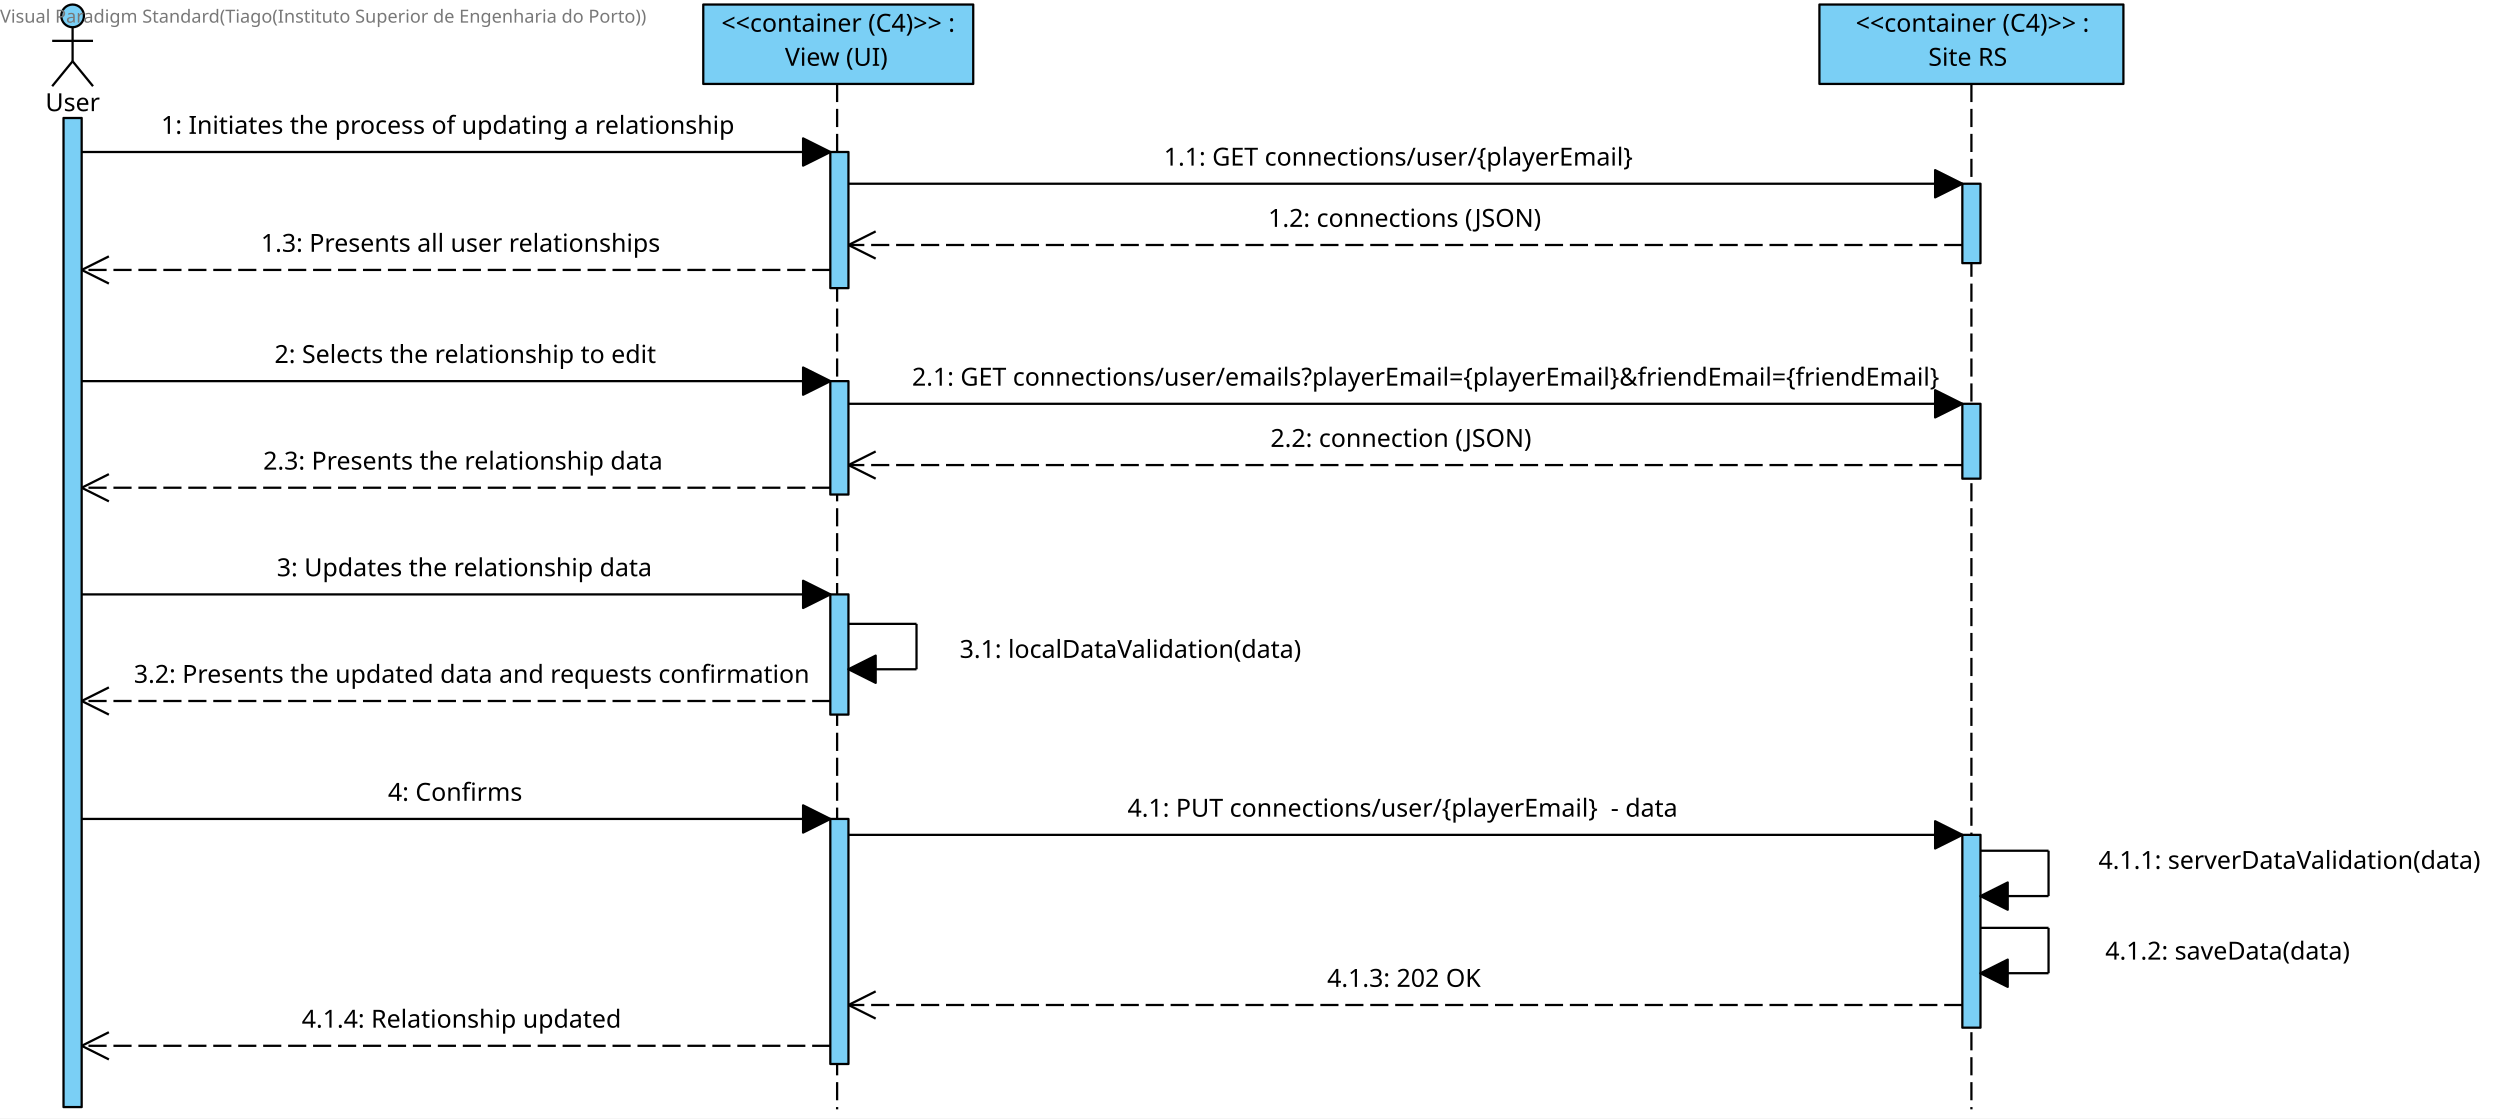
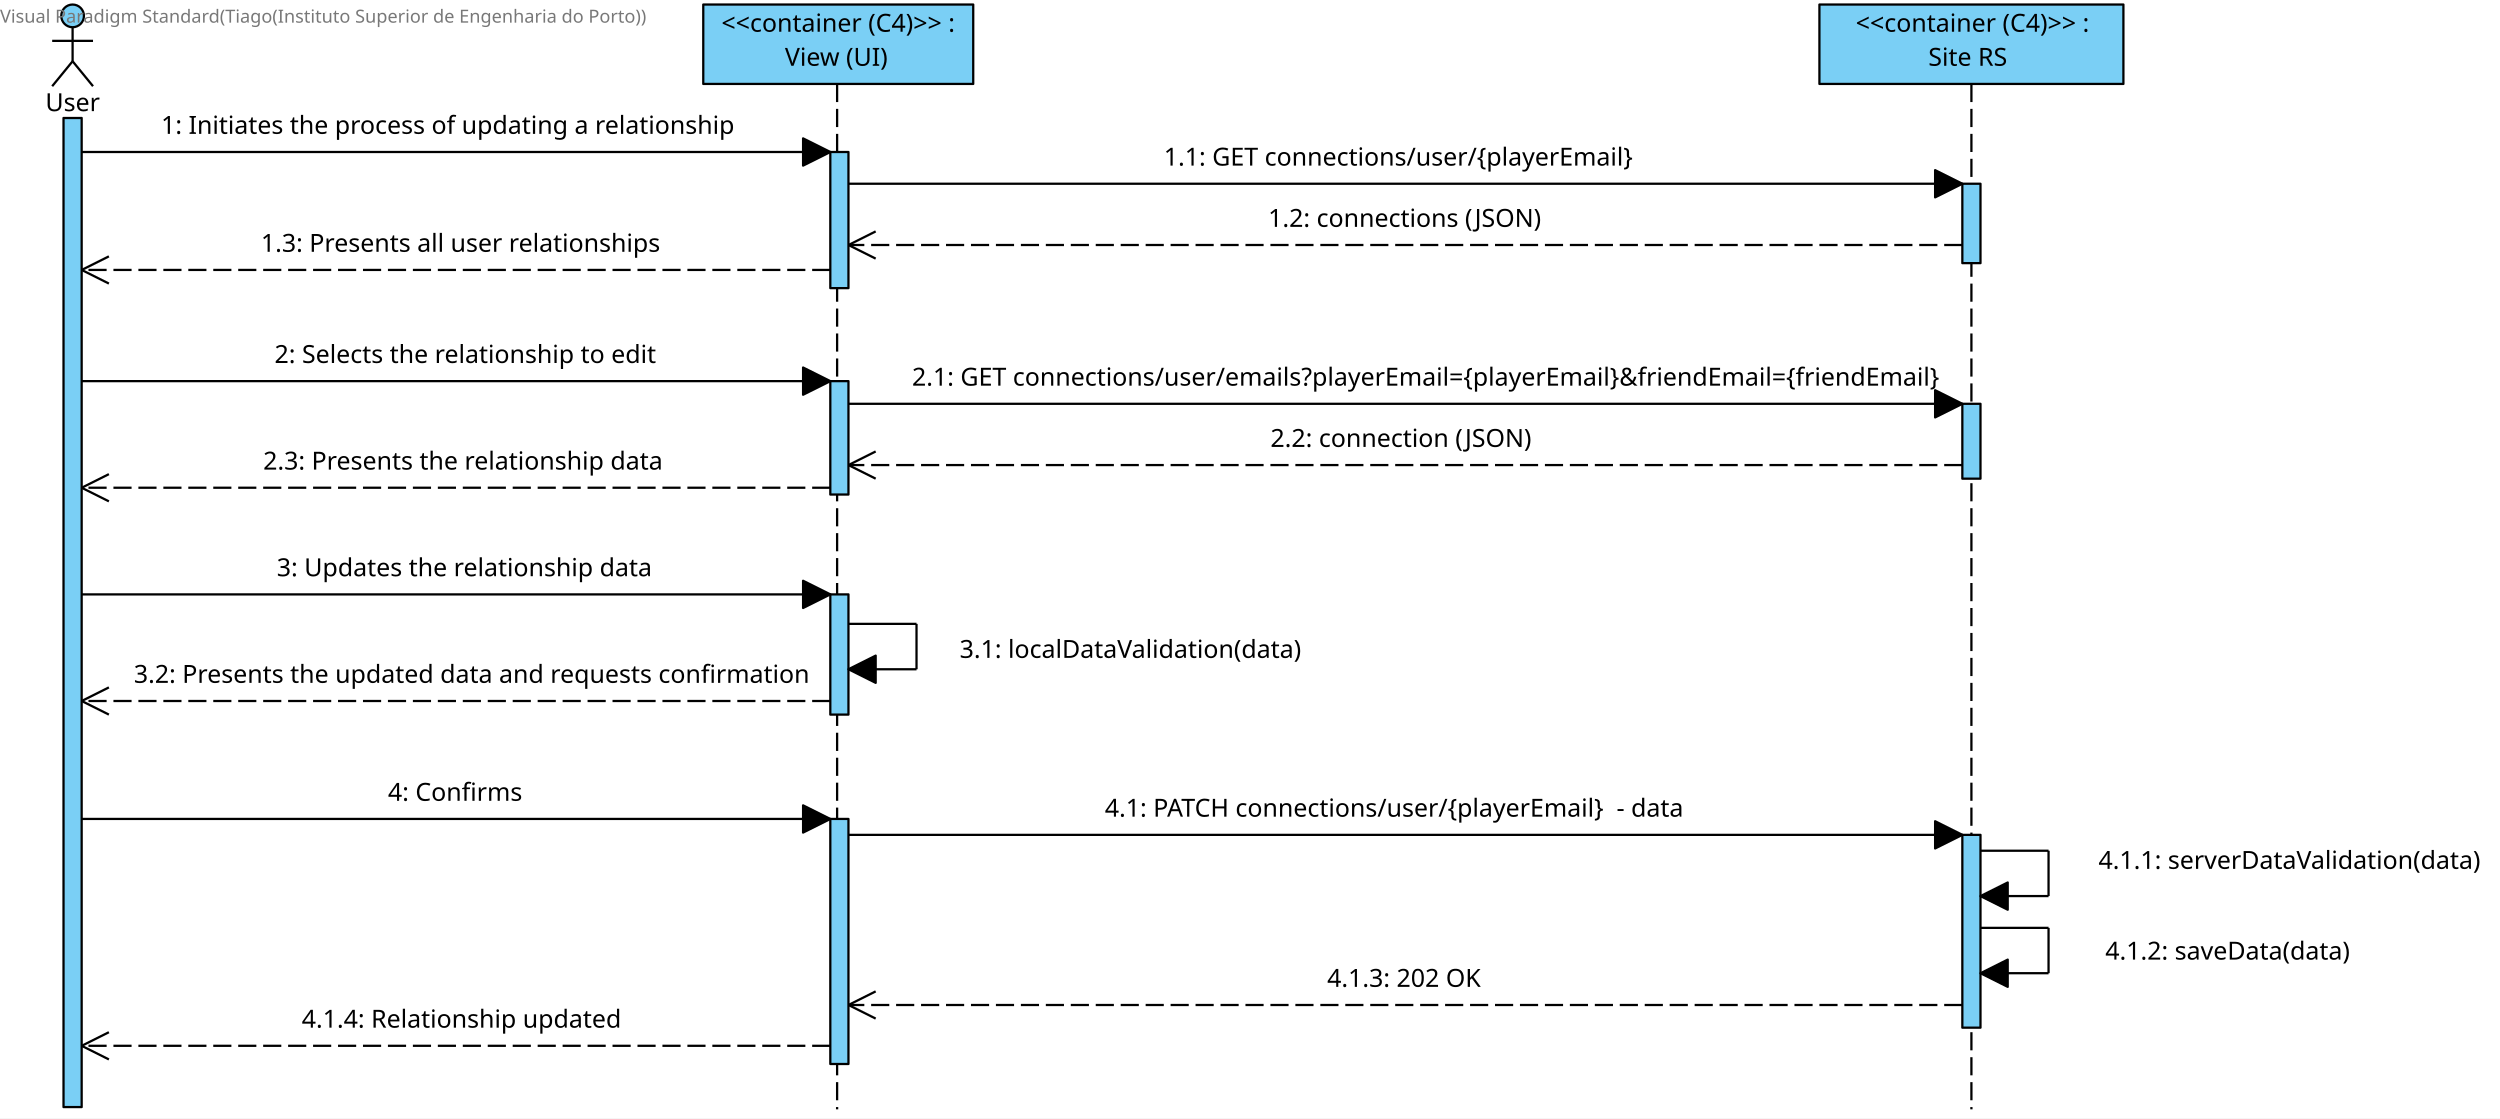
<svg xmlns="http://www.w3.org/2000/svg" fill-opacity="0" color-rendering="auto" color-interpolation="auto" text-rendering="auto" stroke="rgb(0,0,0)" stroke-linecap="square" width="1102" stroke-miterlimit="10" shape-rendering="auto" stroke-opacity="0" fill="rgb(0,0,0)" stroke-dasharray="none" font-weight="normal" stroke-width="1" height="493" font-family="'Dialog'" font-style="normal" stroke-linejoin="miter" font-size="12px" stroke-dashoffset="0" image-rendering="auto">
  <defs id="genericDefs" />
  <g>
    <defs id="defs1">
      <clipPath clipPathUnits="userSpaceOnUse" id="clipPath1">
        <path d="M-7 -7 L71 -7 L71 498 L-7 498 L-7 -7 Z" />
      </clipPath>
      <clipPath clipPathUnits="userSpaceOnUse" id="clipPath2">
        <path d="M-7 -7 L131 -7 L131 498 L-7 498 L-7 -7 Z" />
      </clipPath>
      <clipPath clipPathUnits="userSpaceOnUse" id="clipPath3">
        <path d="M-7 -7 L146 -7 L146 498 L-7 498 L-7 -7 Z" />
      </clipPath>
      <clipPath clipPathUnits="userSpaceOnUse" id="clipPath4">
        <path d="M-7 -7 L19 -7 L19 71 L-7 71 L-7 -7 Z" />
      </clipPath>
      <clipPath clipPathUnits="userSpaceOnUse" id="clipPath5">
        <path d="M-7 -7 L19 -7 L19 61 L-7 61 L-7 -7 Z" />
      </clipPath>
      <clipPath clipPathUnits="userSpaceOnUse" id="clipPath6">
        <path d="M-7 -7 L19 -7 L19 46 L-7 46 L-7 -7 Z" />
      </clipPath>
      <clipPath clipPathUnits="userSpaceOnUse" id="clipPath7">
        <path d="M-7 -7 L19 -7 L19 64 L-7 64 L-7 -7 Z" />
      </clipPath>
      <clipPath clipPathUnits="userSpaceOnUse" id="clipPath8">
        <path d="M-7 -7 L19 -7 L19 119 L-7 119 L-7 -7 Z" />
      </clipPath>
      <clipPath clipPathUnits="userSpaceOnUse" id="clipPath9">
        <path d="M-7 -7 L19 -7 L19 96 L-7 96 L-7 -7 Z" />
      </clipPath>
      <clipPath clipPathUnits="userSpaceOnUse" id="clipPath10">
        <path d="M-7 -7 L19 -7 L19 44 L-7 44 L-7 -7 Z" />
      </clipPath>
      <clipPath clipPathUnits="userSpaceOnUse" id="clipPath11">
        <path d="M-44 -15 L88 -15 L88 30 L-44 30 L-44 -15 Z" />
      </clipPath>
      <clipPath clipPathUnits="userSpaceOnUse" id="clipPath12">
        <path d="M-120 -30 L240 -30 L240 60 L-120 60 L-120 -30 Z" />
      </clipPath>
      <clipPath clipPathUnits="userSpaceOnUse" id="clipPath13">
        <path d="M-135 -30 L270 -30 L270 60 L-135 60 L-135 -30 Z" />
      </clipPath>
      <clipPath clipPathUnits="userSpaceOnUse" id="clipPath14">
        <path d="M0 0 L434 0 L434 104 L0 104 L0 0 Z" />
      </clipPath>
      <clipPath clipPathUnits="userSpaceOnUse" id="clipPath15">
        <path d="M68 20 L68 35 L24 35 L24 20 ZM333 30 L333 45 L76 45 L76 30 ZM309 82 L309 97 L120 97 L120 82 ZM0 0 L0 104 L434 104 L434 15 L324 15 L324 0 Z" />
      </clipPath>
      <clipPath clipPathUnits="userSpaceOnUse" id="clipPath16">
        <path d="M309 30 L309 45 L120 45 L120 30 ZM304 79 L304 94 L125 94 L125 79 ZM0 0 L0 104 L407 104 L407 89 L434 89 L434 0 Z" />
      </clipPath>
      <clipPath clipPathUnits="userSpaceOnUse" id="clipPath17">
        <path d="M304 30 L304 45 L125 45 L125 30 ZM307 77 L307 92 L120 92 L120 77 ZM0 0 L0 104 L434 104 L434 55 L407 55 L407 40 L434 40 L434 0 Z" />
      </clipPath>
      <clipPath clipPathUnits="userSpaceOnUse" id="clipPath18">
        <path d="M307 30 L307 45 L120 45 L120 30 ZM303 77 L303 92 L127 92 L127 77 ZM0 0 L0 104 L434 104 L434 8 L407 8 L407 0 Z" />
      </clipPath>
      <clipPath clipPathUnits="userSpaceOnUse" id="clipPath19">
        <path d="M303 30 L303 45 L127 45 L127 30 ZM365 77 L365 92 L64 92 L64 77 ZM0 0 L0 104 L434 104 L434 81 L428 81 L428 66 L434 66 L434 0 Z" />
      </clipPath>
      <clipPath clipPathUnits="userSpaceOnUse" id="clipPath20">
        <path d="M365 30 L365 45 L64 45 L64 30 ZM253 82 L253 97 L176 97 L176 82 ZM0 0 L0 104 L434 104 L434 34 L428 34 L428 19 L434 19 L434 0 Z" />
      </clipPath>
      <clipPath clipPathUnits="userSpaceOnUse" id="clipPath21">
        <path d="M253 30 L253 45 L176 45 L176 30 ZM0 0 L0 104 L434 104 L434 0 Z" />
      </clipPath>
      <clipPath clipPathUnits="userSpaceOnUse" id="clipPath22">
        <path d="M291 30 L291 45 L137 45 L137 30 ZM0 0 L0 104 L434 104 L434 0 Z" />
      </clipPath>
      <clipPath clipPathUnits="userSpaceOnUse" id="clipPath23">
        <path d="M0 0 L595 0 L595 104 L0 104 L0 0 Z" />
      </clipPath>
      <clipPath clipPathUnits="userSpaceOnUse" id="clipPath24">
        <path d="M399 30 L399 45 L180 45 L180 30 ZM365 57 L365 72 L225 72 L225 57 ZM106 0 L106 1 L0 1 L0 104 L595 104 L595 1 L478 1 L478 0 Z" />
      </clipPath>
      <clipPath clipPathUnits="userSpaceOnUse" id="clipPath25">
        <path d="M399 3 L399 18 L180 18 L180 3 ZM365 30 L365 45 L225 45 L225 30 ZM0 0 L0 104 L69 104 L69 100 L521 100 L521 104 L595 104 L595 0 Z" />
      </clipPath>
      <clipPath clipPathUnits="userSpaceOnUse" id="clipPath26">
        <path d="M0 0 L134 0 L134 124 L0 124 L0 0 Z" />
      </clipPath>
      <clipPath clipPathUnits="userSpaceOnUse" id="clipPath27">
        <path d="M0 0 L0 64 L27 64 L27 79 L0 79 L0 124 L134 124 L134 68 L90 68 L90 53 L134 53 L134 0 Z" />
      </clipPath>
      <clipPath clipPathUnits="userSpaceOnUse" id="clipPath28">
-         <path d="M415 30 L415 45 L163 45 L163 30 ZM0 0 L0 104 L594 104 L594 93 L595 93 L595 68 L592 68 L592 53 L595 53 L595 0 Z" />
+         <path d="M422 30 L422 45 L154 45 L154 30 ZM0 0 L0 104 L594 104 L594 93 L595 93 L595 68 L592 68 L592 53 L595 53 L595 0 Z" />
      </clipPath>
      <clipPath clipPathUnits="userSpaceOnUse" id="clipPath29">
        <path d="M0 0 L0 124 L134 124 L134 101 L95 101 L95 86 L134 86 L134 61 L93 61 L93 46 L134 46 L134 0 Z" />
      </clipPath>
      <clipPath clipPathUnits="userSpaceOnUse" id="clipPath30">
        <path d="M0 0 L0 124 L134 124 L134 67 L95 67 L95 52 L134 52 L134 27 L93 27 L93 12 L134 12 L134 0 Z" />
      </clipPath>
      <clipPath clipPathUnits="userSpaceOnUse" id="clipPath31">
        <path d="M339 30 L339 45 L251 45 L251 30 ZM0 0 L0 104 L595 104 L595 33 L594 33 L594 18 L595 18 L595 0 Z" />
      </clipPath>
      <clipPath clipPathUnits="userSpaceOnUse" id="clipPath32">
        <path d="M521 30 L521 45 L69 45 L69 30 ZM362 57 L362 72 L227 72 L227 57 ZM0 0 L0 104 L595 104 L595 0 Z" />
      </clipPath>
      <clipPath clipPathUnits="userSpaceOnUse" id="clipPath33">
        <path d="M521 3 L521 18 L69 18 L69 3 ZM362 30 L362 45 L227 45 L227 30 ZM0 0 L0 104 L595 104 L595 0 Z" />
      </clipPath>
      <clipPath clipPathUnits="userSpaceOnUse" id="clipPath34">
        <path d="M-135 -15 L270 -15 L270 30 L-135 30 L-135 -15 Z" />
      </clipPath>
      <clipPath clipPathUnits="userSpaceOnUse" id="clipPath35">
        <path d="M-452 -15 L904 -15 L904 30 L-452 30 L-452 -15 Z" />
      </clipPath>
      <clipPath clipPathUnits="userSpaceOnUse" id="clipPath36">
        <path d="M-88 -15 L176 -15 L176 30 L-88 30 L-88 -15 Z" />
      </clipPath>
      <clipPath clipPathUnits="userSpaceOnUse" id="clipPath37">
        <path d="M-126 -15 L252 -15 L252 30 L-126 30 L-126 -15 Z" />
      </clipPath>
      <clipPath clipPathUnits="userSpaceOnUse" id="clipPath38">
        <path d="M-182 -15 L364 -15 L364 30 L-182 30 L-182 -15 Z" />
      </clipPath>
      <clipPath clipPathUnits="userSpaceOnUse" id="clipPath39">
-         <path d="M-252 -15 L504 -15 L504 30 L-252 30 L-252 -15 Z" />
+         <path d="M-268 -15 L536 -15 L536 30 L-268 30 L-268 -15 Z" />
      </clipPath>
      <clipPath clipPathUnits="userSpaceOnUse" id="clipPath40">
        <path d="M-165 -15 L330 -15 L330 30 L-165 30 L-165 -15 Z" />
      </clipPath>
      <clipPath clipPathUnits="userSpaceOnUse" id="clipPath41">
        <path d="M-140 -15 L280 -15 L280 30 L-140 30 L-140 -15 Z" />
      </clipPath>
      <clipPath clipPathUnits="userSpaceOnUse" id="clipPath42">
        <path d="M-219 -15 L438 -15 L438 30 L-219 30 L-219 -15 Z" />
      </clipPath>
      <clipPath clipPathUnits="userSpaceOnUse" id="clipPath43">
        <path d="M-154 -15 L308 -15 L308 30 L-154 30 L-154 -15 Z" />
      </clipPath>
      <clipPath clipPathUnits="userSpaceOnUse" id="clipPath44">
        <path d="M-77 -15 L154 -15 L154 30 L-77 30 L-77 -15 Z" />
      </clipPath>
      <clipPath clipPathUnits="userSpaceOnUse" id="clipPath45">
        <path d="M-301 -15 L602 -15 L602 30 L-301 30 L-301 -15 Z" />
      </clipPath>
      <clipPath clipPathUnits="userSpaceOnUse" id="clipPath46">
        <path d="M-176 -15 L352 -15 L352 30 L-176 30 L-176 -15 Z" />
      </clipPath>
      <clipPath clipPathUnits="userSpaceOnUse" id="clipPath47">
        <path d="M-187 -15 L374 -15 L374 30 L-187 30 L-187 -15 Z" />
      </clipPath>
      <clipPath clipPathUnits="userSpaceOnUse" id="clipPath48">
        <path d="M-179 -15 L358 -15 L358 30 L-179 30 L-179 -15 Z" />
      </clipPath>
      <clipPath clipPathUnits="userSpaceOnUse" id="clipPath49">
        <path d="M-189 -15 L378 -15 L378 30 L-189 30 L-189 -15 Z" />
      </clipPath>
      <clipPath clipPathUnits="userSpaceOnUse" id="clipPath50">
        <path d="M-257 -15 L514 -15 L514 30 L-257 30 L-257 -15 Z" />
      </clipPath>
    </defs>
    <g fill="white" text-rendering="geometricPrecision" fill-opacity="1" stroke-opacity="1" stroke="white">
      <rect x="0" width="1102" height="493" y="0" stroke="none" />
    </g>
    <g font-size="11px" transform="translate(2,2)" fill-opacity="1" fill="rgb(122,207,245)" text-rendering="geometricPrecision" image-rendering="optimizeQuality" font-family="sans-serif" stroke="rgb(122,207,245)" stroke-opacity="1">
      <circle r="5" clip-path="url(#clipPath1)" cx="30" cy="5" stroke="none" />
      <rect x="26" width="8" height="436" y="50" clip-path="url(#clipPath1)" stroke="none" />
    </g>
    <g stroke-linecap="butt" font-size="11px" transform="translate(2,2)" fill-opacity="1" fill="black" text-rendering="geometricPrecision" image-rendering="optimizeQuality" font-family="sans-serif" stroke-linejoin="round" stroke="black" stroke-opacity="1" stroke-miterlimit="0">
      <circle fill="none" r="5" clip-path="url(#clipPath1)" cx="30" cy="5" />
      <rect fill="none" x="26" width="8" height="436" y="50" clip-path="url(#clipPath1)" />
      <line y2="25" fill="none" x1="30" clip-path="url(#clipPath1)" x2="30" y1="10" />
      <line y2="36" fill="none" x1="30" clip-path="url(#clipPath1)" x2="21" y1="25" />
      <line y2="36" fill="none" x1="30" clip-path="url(#clipPath1)" x2="39" y1="25" />
      <line y2="16" fill="none" x1="21" clip-path="url(#clipPath1)" x2="39" y1="16" />
    </g>
    <g font-size="11px" transform="translate(310,2)" fill-opacity="1" fill="rgb(122,207,245)" text-rendering="geometricPrecision" image-rendering="optimizeQuality" font-family="sans-serif" stroke="rgb(122,207,245)" stroke-opacity="1">
      <rect x="0" width="119" height="35" y="0" clip-path="url(#clipPath2)" stroke="none" />
    </g>
    <g stroke-linecap="butt" font-size="11px" transform="translate(310,2)" fill-opacity="1" fill="black" text-rendering="geometricPrecision" image-rendering="optimizeQuality" font-family="sans-serif" stroke-linejoin="round" stroke="black" stroke-opacity="1" stroke-miterlimit="0">
      <rect fill="none" x="0" width="119" height="35" y="0" clip-path="url(#clipPath2)" />
      <line clip-path="url(#clipPath2)" fill="none" x1="59" x2="59" y1="35" y2="487" stroke-linejoin="bevel" stroke-dasharray="8,3" />
    </g>
    <g font-size="11px" transform="translate(802,2)" fill-opacity="1" fill="rgb(122,207,245)" text-rendering="geometricPrecision" image-rendering="optimizeQuality" font-family="sans-serif" stroke="rgb(122,207,245)" stroke-opacity="1">
      <rect x="0" width="134" height="35" y="0" clip-path="url(#clipPath3)" stroke="none" />
    </g>
    <g stroke-linecap="butt" font-size="11px" transform="translate(802,2)" fill-opacity="1" fill="black" text-rendering="geometricPrecision" image-rendering="optimizeQuality" font-family="sans-serif" stroke-linejoin="round" stroke="black" stroke-opacity="1" stroke-miterlimit="0">
      <rect fill="none" x="0" width="134" height="35" y="0" clip-path="url(#clipPath3)" />
      <line clip-path="url(#clipPath3)" fill="none" x1="67" x2="67" y1="35" y2="487" stroke-linejoin="bevel" stroke-dasharray="8,3" />
    </g>
    <g font-size="11px" transform="translate(366,67)" fill-opacity="1" fill="rgb(122,207,245)" text-rendering="geometricPrecision" image-rendering="optimizeQuality" font-family="sans-serif" stroke="rgb(122,207,245)" stroke-opacity="1">
      <rect x="0" width="8" height="60" y="0" clip-path="url(#clipPath4)" stroke="none" />
    </g>
    <g stroke-linecap="butt" font-size="11px" transform="translate(366,67)" fill-opacity="1" fill="black" text-rendering="geometricPrecision" image-rendering="optimizeQuality" font-family="sans-serif" stroke-linejoin="round" stroke="black" stroke-opacity="1" stroke-miterlimit="0">
      <rect fill="none" x="0" width="8" height="60" y="0" clip-path="url(#clipPath4)" />
    </g>
    <g font-size="11px" transform="translate(366,168)" fill-opacity="1" fill="rgb(122,207,245)" text-rendering="geometricPrecision" image-rendering="optimizeQuality" font-family="sans-serif" stroke="rgb(122,207,245)" stroke-opacity="1">
      <rect x="0" width="8" height="50" y="0" clip-path="url(#clipPath5)" stroke="none" />
    </g>
    <g stroke-linecap="butt" font-size="11px" transform="translate(366,168)" fill-opacity="1" fill="black" text-rendering="geometricPrecision" image-rendering="optimizeQuality" font-family="sans-serif" stroke-linejoin="round" stroke="black" stroke-opacity="1" stroke-miterlimit="0">
      <rect fill="none" x="0" width="8" height="50" y="0" clip-path="url(#clipPath5)" />
    </g>
    <g font-size="11px" transform="translate(865,81)" fill-opacity="1" fill="rgb(122,207,245)" text-rendering="geometricPrecision" image-rendering="optimizeQuality" font-family="sans-serif" stroke="rgb(122,207,245)" stroke-opacity="1">
      <rect x="0" width="8" height="35" y="0" clip-path="url(#clipPath6)" stroke="none" />
    </g>
    <g stroke-linecap="butt" font-size="11px" transform="translate(865,81)" fill-opacity="1" fill="black" text-rendering="geometricPrecision" image-rendering="optimizeQuality" font-family="sans-serif" stroke-linejoin="round" stroke="black" stroke-opacity="1" stroke-miterlimit="0">
      <rect fill="none" x="0" width="8" height="35" y="0" clip-path="url(#clipPath6)" />
    </g>
    <g font-size="11px" transform="translate(366,262)" fill-opacity="1" fill="rgb(122,207,245)" text-rendering="geometricPrecision" image-rendering="optimizeQuality" font-family="sans-serif" stroke="rgb(122,207,245)" stroke-opacity="1">
      <rect x="0" width="8" height="53" y="0" clip-path="url(#clipPath7)" stroke="none" />
    </g>
    <g stroke-linecap="butt" font-size="11px" transform="translate(366,262)" fill-opacity="1" fill="black" text-rendering="geometricPrecision" image-rendering="optimizeQuality" font-family="sans-serif" stroke-linejoin="round" stroke="black" stroke-opacity="1" stroke-miterlimit="0">
      <rect fill="none" x="0" width="8" height="53" y="0" clip-path="url(#clipPath7)" />
    </g>
    <g font-size="11px" transform="translate(366,361)" fill-opacity="1" fill="rgb(122,207,245)" text-rendering="geometricPrecision" image-rendering="optimizeQuality" font-family="sans-serif" stroke="rgb(122,207,245)" stroke-opacity="1">
      <rect x="0" width="8" height="108" y="0" clip-path="url(#clipPath8)" stroke="none" />
    </g>
    <g stroke-linecap="butt" font-size="11px" transform="translate(366,361)" fill-opacity="1" fill="black" text-rendering="geometricPrecision" image-rendering="optimizeQuality" font-family="sans-serif" stroke-linejoin="round" stroke="black" stroke-opacity="1" stroke-miterlimit="0">
      <rect fill="none" x="0" width="8" height="108" y="0" clip-path="url(#clipPath8)" />
    </g>
    <g font-size="11px" transform="translate(865,368)" fill-opacity="1" fill="rgb(122,207,245)" text-rendering="geometricPrecision" image-rendering="optimizeQuality" font-family="sans-serif" stroke="rgb(122,207,245)" stroke-opacity="1">
      <rect x="0" width="8" height="85" y="0" clip-path="url(#clipPath9)" stroke="none" />
    </g>
    <g stroke-linecap="butt" font-size="11px" transform="translate(865,368)" fill-opacity="1" fill="black" text-rendering="geometricPrecision" image-rendering="optimizeQuality" font-family="sans-serif" stroke-linejoin="round" stroke="black" stroke-opacity="1" stroke-miterlimit="0">
      <rect fill="none" x="0" width="8" height="85" y="0" clip-path="url(#clipPath9)" />
    </g>
    <g font-size="11px" transform="translate(865,178)" fill-opacity="1" fill="rgb(122,207,245)" text-rendering="geometricPrecision" image-rendering="optimizeQuality" font-family="sans-serif" stroke="rgb(122,207,245)" stroke-opacity="1">
      <rect x="0" width="8" height="33" y="0" clip-path="url(#clipPath10)" stroke="none" />
    </g>
    <g stroke-linecap="butt" font-size="11px" transform="translate(865,178)" fill-opacity="1" fill="black" text-rendering="geometricPrecision" image-rendering="optimizeQuality" font-family="sans-serif" stroke-linejoin="round" stroke="black" stroke-opacity="1" stroke-miterlimit="0">
      <rect fill="none" x="0" width="8" height="33" y="0" clip-path="url(#clipPath10)" />
    </g>
    <g font-size="11px" transform="translate(10,37)" fill-opacity="1" fill="black" text-rendering="geometricPrecision" image-rendering="optimizeQuality" font-family="sans-serif" stroke="black" stroke-opacity="1">
      <text x="10" xml:space="preserve" y="12" clip-path="url(#clipPath11)" stroke="none">User</text>
    </g>
    <g font-size="11px" transform="translate(310,2)" fill-opacity="1" fill="black" text-rendering="geometricPrecision" image-rendering="optimizeQuality" font-family="sans-serif" stroke="black" stroke-opacity="1">
      <text x="8" xml:space="preserve" y="12" clip-path="url(#clipPath12)" stroke="none">&lt;&lt;container (C4)&gt;&gt; :</text>
      <text x="36" xml:space="preserve" y="27" clip-path="url(#clipPath12)" stroke="none">View (UI)</text>
    </g>
    <g font-size="11px" transform="translate(802,2)" fill-opacity="1" fill="black" text-rendering="geometricPrecision" image-rendering="optimizeQuality" font-family="sans-serif" stroke="black" stroke-opacity="1">
      <text x="16" xml:space="preserve" y="12" clip-path="url(#clipPath13)" stroke="none">&lt;&lt;container (C4)&gt;&gt; :</text>
      <text x="48" xml:space="preserve" y="27" clip-path="url(#clipPath13)" stroke="none">Site RS</text>
    </g>
    <g stroke-linecap="butt" font-size="11px" transform="translate(-14,17)" fill-opacity="1" fill="black" text-rendering="geometricPrecision" image-rendering="optimizeQuality" font-family="sans-serif" stroke-linejoin="round" stroke="black" stroke-opacity="1">
      <line y2="50" fill="none" x1="50" clip-path="url(#clipPath15)" x2="380" y1="50" />
      <polygon points=" 380 50 368 44 368 56" clip-path="url(#clipPath15)" stroke="none" />
      <polygon fill="none" points=" 380 50 368 44 368 56" clip-path="url(#clipPath15)" />
    </g>
    <g fill-opacity="1" text-rendering="geometricPrecision" stroke="black" stroke-linecap="butt" transform="translate(-14,69)" stroke-miterlimit="0" stroke-opacity="1" fill="black" stroke-dasharray="8,3" font-family="sans-serif" stroke-linejoin="round" font-size="11px" image-rendering="optimizeQuality">
      <line y2="50" fill="none" x1="380" clip-path="url(#clipPath16)" x2="50" y1="50" />
      <line clip-path="url(#clipPath16)" fill="none" x1="50" x2="62" y1="50" y2="56" stroke-dasharray="none" stroke-miterlimit="10" />
      <line clip-path="url(#clipPath16)" fill="none" x1="50" x2="62" y1="50" y2="44" stroke-dasharray="none" stroke-miterlimit="10" />
    </g>
    <g stroke-linecap="butt" font-size="11px" transform="translate(-14,118)" fill-opacity="1" fill="black" text-rendering="geometricPrecision" image-rendering="optimizeQuality" font-family="sans-serif" stroke-linejoin="round" stroke="black" stroke-opacity="1">
      <line y2="50" fill="none" x1="50" clip-path="url(#clipPath17)" x2="380" y1="50" />
      <polygon points=" 380 50 368 44 368 56" clip-path="url(#clipPath17)" stroke="none" />
      <polygon fill="none" points=" 380 50 368 44 368 56" clip-path="url(#clipPath17)" />
    </g>
    <g fill-opacity="1" text-rendering="geometricPrecision" stroke="black" stroke-linecap="butt" transform="translate(-14,165)" stroke-miterlimit="0" stroke-opacity="1" fill="black" stroke-dasharray="8,3" font-family="sans-serif" stroke-linejoin="round" font-size="11px" image-rendering="optimizeQuality">
      <line y2="50" fill="none" x1="380" clip-path="url(#clipPath18)" x2="50" y1="50" />
      <line clip-path="url(#clipPath18)" fill="none" x1="50" x2="62" y1="50" y2="56" stroke-dasharray="none" stroke-miterlimit="10" />
      <line clip-path="url(#clipPath18)" fill="none" x1="50" x2="62" y1="50" y2="44" stroke-dasharray="none" stroke-miterlimit="10" />
    </g>
    <g stroke-linecap="butt" font-size="11px" transform="translate(-14,212)" fill-opacity="1" fill="black" text-rendering="geometricPrecision" image-rendering="optimizeQuality" font-family="sans-serif" stroke-linejoin="round" stroke="black" stroke-opacity="1">
      <line y2="50" fill="none" x1="50" clip-path="url(#clipPath19)" x2="380" y1="50" />
      <polygon points=" 380 50 368 44 368 56" clip-path="url(#clipPath19)" stroke="none" />
      <polygon fill="none" points=" 380 50 368 44 368 56" clip-path="url(#clipPath19)" />
    </g>
    <g fill-opacity="1" text-rendering="geometricPrecision" stroke="black" stroke-linecap="butt" transform="translate(-14,259)" stroke-miterlimit="0" stroke-opacity="1" fill="black" stroke-dasharray="8,3" font-family="sans-serif" stroke-linejoin="round" font-size="11px" image-rendering="optimizeQuality">
      <line y2="50" fill="none" x1="380" clip-path="url(#clipPath20)" x2="50" y1="50" />
      <line clip-path="url(#clipPath20)" fill="none" x1="50" x2="62" y1="50" y2="56" stroke-dasharray="none" stroke-miterlimit="10" />
      <line clip-path="url(#clipPath20)" fill="none" x1="50" x2="62" y1="50" y2="44" stroke-dasharray="none" stroke-miterlimit="10" />
    </g>
    <g stroke-linecap="butt" font-size="11px" transform="translate(-14,311)" fill-opacity="1" fill="black" text-rendering="geometricPrecision" image-rendering="optimizeQuality" font-family="sans-serif" stroke-linejoin="round" stroke="black" stroke-opacity="1">
      <line y2="50" fill="none" x1="50" clip-path="url(#clipPath21)" x2="380" y1="50" />
      <polygon points=" 380 50 368 44 368 56" clip-path="url(#clipPath21)" stroke="none" />
      <polygon fill="none" points=" 380 50 368 44 368 56" clip-path="url(#clipPath21)" />
    </g>
    <g fill-opacity="1" text-rendering="geometricPrecision" stroke="black" stroke-linecap="butt" transform="translate(-14,411)" stroke-miterlimit="0" stroke-opacity="1" fill="black" stroke-dasharray="8,3" font-family="sans-serif" stroke-linejoin="round" font-size="11px" image-rendering="optimizeQuality">
      <line y2="50" fill="none" x1="380" clip-path="url(#clipPath22)" x2="50" y1="50" />
      <line clip-path="url(#clipPath22)" fill="none" x1="50" x2="62" y1="50" y2="56" stroke-dasharray="none" stroke-miterlimit="10" />
      <line clip-path="url(#clipPath22)" fill="none" x1="50" x2="62" y1="50" y2="44" stroke-dasharray="none" stroke-miterlimit="10" />
    </g>
    <g stroke-linecap="butt" font-size="11px" transform="translate(324,31)" fill-opacity="1" fill="black" text-rendering="geometricPrecision" image-rendering="optimizeQuality" font-family="sans-serif" stroke-linejoin="round" stroke="black" stroke-opacity="1">
      <line y2="50" fill="none" x1="50" clip-path="url(#clipPath24)" x2="541" y1="50" />
      <polygon points=" 541 50 529 44 529 56" clip-path="url(#clipPath24)" stroke="none" />
      <polygon fill="none" points=" 541 50 529 44 529 56" clip-path="url(#clipPath24)" />
    </g>
    <g fill-opacity="1" text-rendering="geometricPrecision" stroke="black" stroke-linecap="butt" transform="translate(324,58)" stroke-miterlimit="0" stroke-opacity="1" fill="black" stroke-dasharray="8,3" font-family="sans-serif" stroke-linejoin="round" font-size="11px" image-rendering="optimizeQuality">
      <line y2="50" fill="none" x1="541" clip-path="url(#clipPath25)" x2="50" y1="50" />
      <line clip-path="url(#clipPath25)" fill="none" x1="50" x2="62" y1="50" y2="56" stroke-dasharray="none" stroke-miterlimit="10" />
      <line clip-path="url(#clipPath25)" fill="none" x1="50" x2="62" y1="50" y2="44" stroke-dasharray="none" stroke-miterlimit="10" />
    </g>
    <g stroke-linecap="butt" font-size="11px" transform="translate(324,225)" fill-opacity="1" fill="black" text-rendering="geometricPrecision" image-rendering="optimizeQuality" font-family="sans-serif" stroke-linejoin="round" stroke="black" stroke-opacity="1">
      <line y2="50" fill="none" x1="50" clip-path="url(#clipPath27)" x2="80" y1="50" />
      <line y2="70" fill="none" x1="80" clip-path="url(#clipPath27)" x2="80" y1="50" />
      <line y2="70" fill="none" x1="80" clip-path="url(#clipPath27)" x2="50" y1="70" />
      <polygon points=" 50 70 62 76 62 64" clip-path="url(#clipPath27)" stroke="none" />
      <polygon fill="none" points=" 50 70 62 76 62 64" clip-path="url(#clipPath27)" />
    </g>
    <g stroke-linecap="butt" font-size="11px" transform="translate(324,318)" fill-opacity="1" fill="black" text-rendering="geometricPrecision" image-rendering="optimizeQuality" font-family="sans-serif" stroke-linejoin="round" stroke="black" stroke-opacity="1">
      <line y2="50" fill="none" x1="50" clip-path="url(#clipPath28)" x2="541" y1="50" />
      <polygon points=" 541 50 529 44 529 56" clip-path="url(#clipPath28)" stroke="none" />
      <polygon fill="none" points=" 541 50 529 44 529 56" clip-path="url(#clipPath28)" />
    </g>
    <g stroke-linecap="butt" font-size="11px" transform="translate(823,325)" fill-opacity="1" fill="black" text-rendering="geometricPrecision" image-rendering="optimizeQuality" font-family="sans-serif" stroke-linejoin="round" stroke="black" stroke-opacity="1">
      <line y2="50" fill="none" x1="50" clip-path="url(#clipPath29)" x2="80" y1="50" />
      <line y2="70" fill="none" x1="80" clip-path="url(#clipPath29)" x2="80" y1="50" />
      <line y2="70" fill="none" x1="80" clip-path="url(#clipPath29)" x2="50" y1="70" />
      <polygon points=" 50 70 62 76 62 64" clip-path="url(#clipPath29)" stroke="none" />
      <polygon fill="none" points=" 50 70 62 76 62 64" clip-path="url(#clipPath29)" />
    </g>
    <g stroke-linecap="butt" font-size="11px" transform="translate(823,359)" fill-opacity="1" fill="black" text-rendering="geometricPrecision" image-rendering="optimizeQuality" font-family="sans-serif" stroke-linejoin="round" stroke="black" stroke-opacity="1">
      <line y2="50" fill="none" x1="50" clip-path="url(#clipPath30)" x2="80" y1="50" />
      <line y2="70" fill="none" x1="80" clip-path="url(#clipPath30)" x2="80" y1="50" />
      <line y2="70" fill="none" x1="80" clip-path="url(#clipPath30)" x2="50" y1="70" />
      <polygon points=" 50 70 62 76 62 64" clip-path="url(#clipPath30)" stroke="none" />
      <polygon fill="none" points=" 50 70 62 76 62 64" clip-path="url(#clipPath30)" />
    </g>
    <g fill-opacity="1" text-rendering="geometricPrecision" stroke="black" stroke-linecap="butt" transform="translate(324,393)" stroke-miterlimit="0" stroke-opacity="1" fill="black" stroke-dasharray="8,3" font-family="sans-serif" stroke-linejoin="round" font-size="11px" image-rendering="optimizeQuality">
      <line y2="50" fill="none" x1="541" clip-path="url(#clipPath31)" x2="50" y1="50" />
      <line clip-path="url(#clipPath31)" fill="none" x1="50" x2="62" y1="50" y2="56" stroke-dasharray="none" stroke-miterlimit="10" />
      <line clip-path="url(#clipPath31)" fill="none" x1="50" x2="62" y1="50" y2="44" stroke-dasharray="none" stroke-miterlimit="10" />
    </g>
    <g stroke-linecap="butt" font-size="11px" transform="translate(324,128)" fill-opacity="1" fill="black" text-rendering="geometricPrecision" image-rendering="optimizeQuality" font-family="sans-serif" stroke-linejoin="round" stroke="black" stroke-opacity="1">
      <line y2="50" fill="none" x1="50" clip-path="url(#clipPath32)" x2="541" y1="50" />
      <polygon points=" 541 50 529 44 529 56" clip-path="url(#clipPath32)" stroke="none" />
      <polygon fill="none" points=" 541 50 529 44 529 56" clip-path="url(#clipPath32)" />
    </g>
    <g fill-opacity="1" text-rendering="geometricPrecision" stroke="black" stroke-linecap="butt" transform="translate(324,155)" stroke-miterlimit="0" stroke-opacity="1" fill="black" stroke-dasharray="8,3" font-family="sans-serif" stroke-linejoin="round" font-size="11px" image-rendering="optimizeQuality">
      <line y2="50" fill="none" x1="541" clip-path="url(#clipPath33)" x2="50" y1="50" />
      <line clip-path="url(#clipPath33)" fill="none" x1="50" x2="62" y1="50" y2="56" stroke-dasharray="none" stroke-miterlimit="10" />
      <line clip-path="url(#clipPath33)" fill="none" x1="50" x2="62" y1="50" y2="44" stroke-dasharray="none" stroke-miterlimit="10" />
    </g>
    <g font-size="11px" transform="translate(551,185)" fill-opacity="1" fill="white" text-rendering="geometricPrecision" image-rendering="optimizeQuality" font-family="sans-serif" stroke="white" stroke-opacity="1">
      <rect x="0" width="135" height="15" y="0" clip-path="url(#clipPath34)" stroke="none" />
      <text fill="black" x="9" xml:space="preserve" y="12" clip-path="url(#clipPath34)" stroke="none">2.2: connection (JSON)</text>
    </g>
    <g font-size="11px" transform="translate(393,158)" fill-opacity="1" fill="white" text-rendering="geometricPrecision" image-rendering="optimizeQuality" font-family="sans-serif" stroke="white" stroke-opacity="1">
      <rect x="0" width="452" height="15" y="0" clip-path="url(#clipPath35)" stroke="none" />
      <text fill="black" x="9" xml:space="preserve" y="12" clip-path="url(#clipPath35)" stroke="none">2.1: GET connections/user/emails?playerEmail={playerEmail}&amp;friendEmail={friendEmail}</text>
    </g>
    <g font-size="11px" transform="translate(575,423)" fill-opacity="1" fill="white" text-rendering="geometricPrecision" image-rendering="optimizeQuality" font-family="sans-serif" stroke="white" stroke-opacity="1">
      <rect x="0" width="88" height="15" y="0" clip-path="url(#clipPath36)" stroke="none" />
      <text fill="black" x="10" xml:space="preserve" y="12" clip-path="url(#clipPath36)" stroke="none">4.1.3: 202 OK</text>
    </g>
    <g font-size="11px" transform="translate(918,411)" fill-opacity="1" fill="white" text-rendering="geometricPrecision" image-rendering="optimizeQuality" font-family="sans-serif" stroke="white" stroke-opacity="1">
      <rect x="0" width="126" height="15" y="0" clip-path="url(#clipPath37)" stroke="none" />
      <text fill="black" x="10" xml:space="preserve" y="12" clip-path="url(#clipPath37)" stroke="none">4.1.2: saveData(data)</text>
    </g>
    <g font-size="11px" transform="translate(916,371)" fill-opacity="1" fill="white" text-rendering="geometricPrecision" image-rendering="optimizeQuality" font-family="sans-serif" stroke="white" stroke-opacity="1">
      <rect x="0" width="182" height="15" y="0" clip-path="url(#clipPath38)" stroke="none" />
      <text fill="black" x="9" xml:space="preserve" y="12" clip-path="url(#clipPath38)" stroke="none">4.1.1: serverDataValidation(data)</text>
    </g>
-     <g font-size="11px" transform="translate(487,348)" fill-opacity="1" fill="white" text-rendering="geometricPrecision" image-rendering="optimizeQuality" font-family="sans-serif" stroke="white" stroke-opacity="1">
-       <rect x="0" width="252" height="15" y="0" clip-path="url(#clipPath39)" stroke="none" />
-       <text fill="black" x="10" xml:space="preserve" y="12" clip-path="url(#clipPath39)" stroke="none">4.1: PUT connections/user/{playerEmail}  - data</text>
+     <g font-size="11px" transform="translate(478,348)" fill-opacity="1" fill="white" text-rendering="geometricPrecision" image-rendering="optimizeQuality" font-family="sans-serif" stroke="white" stroke-opacity="1">
+       <rect x="0" width="268" height="15" y="0" clip-path="url(#clipPath39)" stroke="none" />
+       <text fill="black" x="9" xml:space="preserve" y="12" clip-path="url(#clipPath39)" stroke="none">4.1: PATCH connections/user/{playerEmail}  - data</text>
    </g>
    <g font-size="11px" transform="translate(414,278)" fill-opacity="1" fill="white" text-rendering="geometricPrecision" image-rendering="optimizeQuality" font-family="sans-serif" stroke="white" stroke-opacity="1">
      <rect x="0" width="165" height="15" y="0" clip-path="url(#clipPath40)" stroke="none" />
      <text fill="black" x="9" xml:space="preserve" y="12" clip-path="url(#clipPath40)" stroke="none">3.1: localDataValidation(data)</text>
    </g>
    <g font-size="11px" transform="translate(549,88)" fill-opacity="1" fill="white" text-rendering="geometricPrecision" image-rendering="optimizeQuality" font-family="sans-serif" stroke="white" stroke-opacity="1">
      <rect x="0" width="140" height="15" y="0" clip-path="url(#clipPath41)" stroke="none" />
      <text fill="black" x="10" xml:space="preserve" y="12" clip-path="url(#clipPath41)" stroke="none">1.2: connections (JSON)</text>
    </g>
    <g font-size="11px" transform="translate(504,61)" fill-opacity="1" fill="white" text-rendering="geometricPrecision" image-rendering="optimizeQuality" font-family="sans-serif" stroke="white" stroke-opacity="1">
      <rect x="0" width="219" height="15" y="0" clip-path="url(#clipPath42)" stroke="none" />
      <text fill="black" x="9" xml:space="preserve" y="12" clip-path="url(#clipPath42)" stroke="none">1.1: GET connections/user/{playerEmail}</text>
    </g>
    <g font-size="11px" transform="translate(123,441)" fill-opacity="1" fill="white" text-rendering="geometricPrecision" image-rendering="optimizeQuality" font-family="sans-serif" stroke="white" stroke-opacity="1">
      <rect x="0" width="154" height="15" y="0" clip-path="url(#clipPath43)" stroke="none" />
      <text fill="black" x="10" xml:space="preserve" y="12" clip-path="url(#clipPath43)" stroke="none">4.1.4: Relationship updated</text>
    </g>
    <g font-size="11px" transform="translate(162,341)" fill-opacity="1" fill="white" text-rendering="geometricPrecision" image-rendering="optimizeQuality" font-family="sans-serif" stroke="white" stroke-opacity="1">
      <rect x="0" width="77" height="15" y="0" clip-path="url(#clipPath44)" stroke="none" />
      <text fill="black" x="9" xml:space="preserve" y="12" clip-path="url(#clipPath44)" stroke="none">4: Confirms</text>
    </g>
    <g font-size="11px" transform="translate(50,289)" fill-opacity="1" fill="white" text-rendering="geometricPrecision" image-rendering="optimizeQuality" font-family="sans-serif" stroke="white" stroke-opacity="1">
      <rect x="0" width="301" height="15" y="0" clip-path="url(#clipPath45)" stroke="none" />
      <text fill="black" x="9" xml:space="preserve" y="12" clip-path="url(#clipPath45)" stroke="none">3.2: Presents the updated data and requests confirmation</text>
    </g>
    <g font-size="11px" transform="translate(113,242)" fill-opacity="1" fill="white" text-rendering="geometricPrecision" image-rendering="optimizeQuality" font-family="sans-serif" stroke="white" stroke-opacity="1">
      <rect x="0" width="176" height="15" y="0" clip-path="url(#clipPath46)" stroke="none" />
      <text fill="black" x="9" xml:space="preserve" y="12" clip-path="url(#clipPath46)" stroke="none">3: Updates the relationship data</text>
    </g>
    <g font-size="11px" transform="translate(106,195)" fill-opacity="1" fill="white" text-rendering="geometricPrecision" image-rendering="optimizeQuality" font-family="sans-serif" stroke="white" stroke-opacity="1">
      <rect x="0" width="187" height="15" y="0" clip-path="url(#clipPath47)" stroke="none" />
      <text fill="black" x="10" xml:space="preserve" y="12" clip-path="url(#clipPath47)" stroke="none">2.3: Presents the relationship data</text>
    </g>
    <g font-size="11px" transform="translate(111,148)" fill-opacity="1" fill="white" text-rendering="geometricPrecision" image-rendering="optimizeQuality" font-family="sans-serif" stroke="white" stroke-opacity="1">
      <rect x="0" width="179" height="15" y="0" clip-path="url(#clipPath48)" stroke="none" />
      <text fill="black" x="10" xml:space="preserve" y="12" clip-path="url(#clipPath48)" stroke="none">2: Selects the relationship to edit</text>
    </g>
    <g font-size="11px" transform="translate(106,99)" fill-opacity="1" fill="white" text-rendering="geometricPrecision" image-rendering="optimizeQuality" font-family="sans-serif" stroke="white" stroke-opacity="1">
      <rect x="0" width="189" height="15" y="0" clip-path="url(#clipPath49)" stroke="none" />
      <text fill="black" x="9" xml:space="preserve" y="12" clip-path="url(#clipPath49)" stroke="none">1.3: Presents all user relationships</text>
    </g>
    <g font-size="11px" transform="translate(62,47)" fill-opacity="1" fill="white" text-rendering="geometricPrecision" image-rendering="optimizeQuality" font-family="sans-serif" stroke="white" stroke-opacity="1">
      <rect x="0" width="257" height="15" y="0" clip-path="url(#clipPath50)" stroke="none" />
      <text fill="black" x="9" xml:space="preserve" y="12" clip-path="url(#clipPath50)" stroke="none">1: Initiates the process of updating a relationship</text>
    </g>
    <g font-size="8px" fill-opacity="1" fill="rgb(120,120,120)" text-rendering="geometricPrecision" image-rendering="optimizeQuality" stroke="rgb(120,120,120)" stroke-opacity="1">
      <text x="0" xml:space="preserve" y="10" stroke="none">Visual Paradigm Standard(Tiago(Instituto Superior de Engenharia do Porto))</text>
    </g>
  </g>
</svg>
